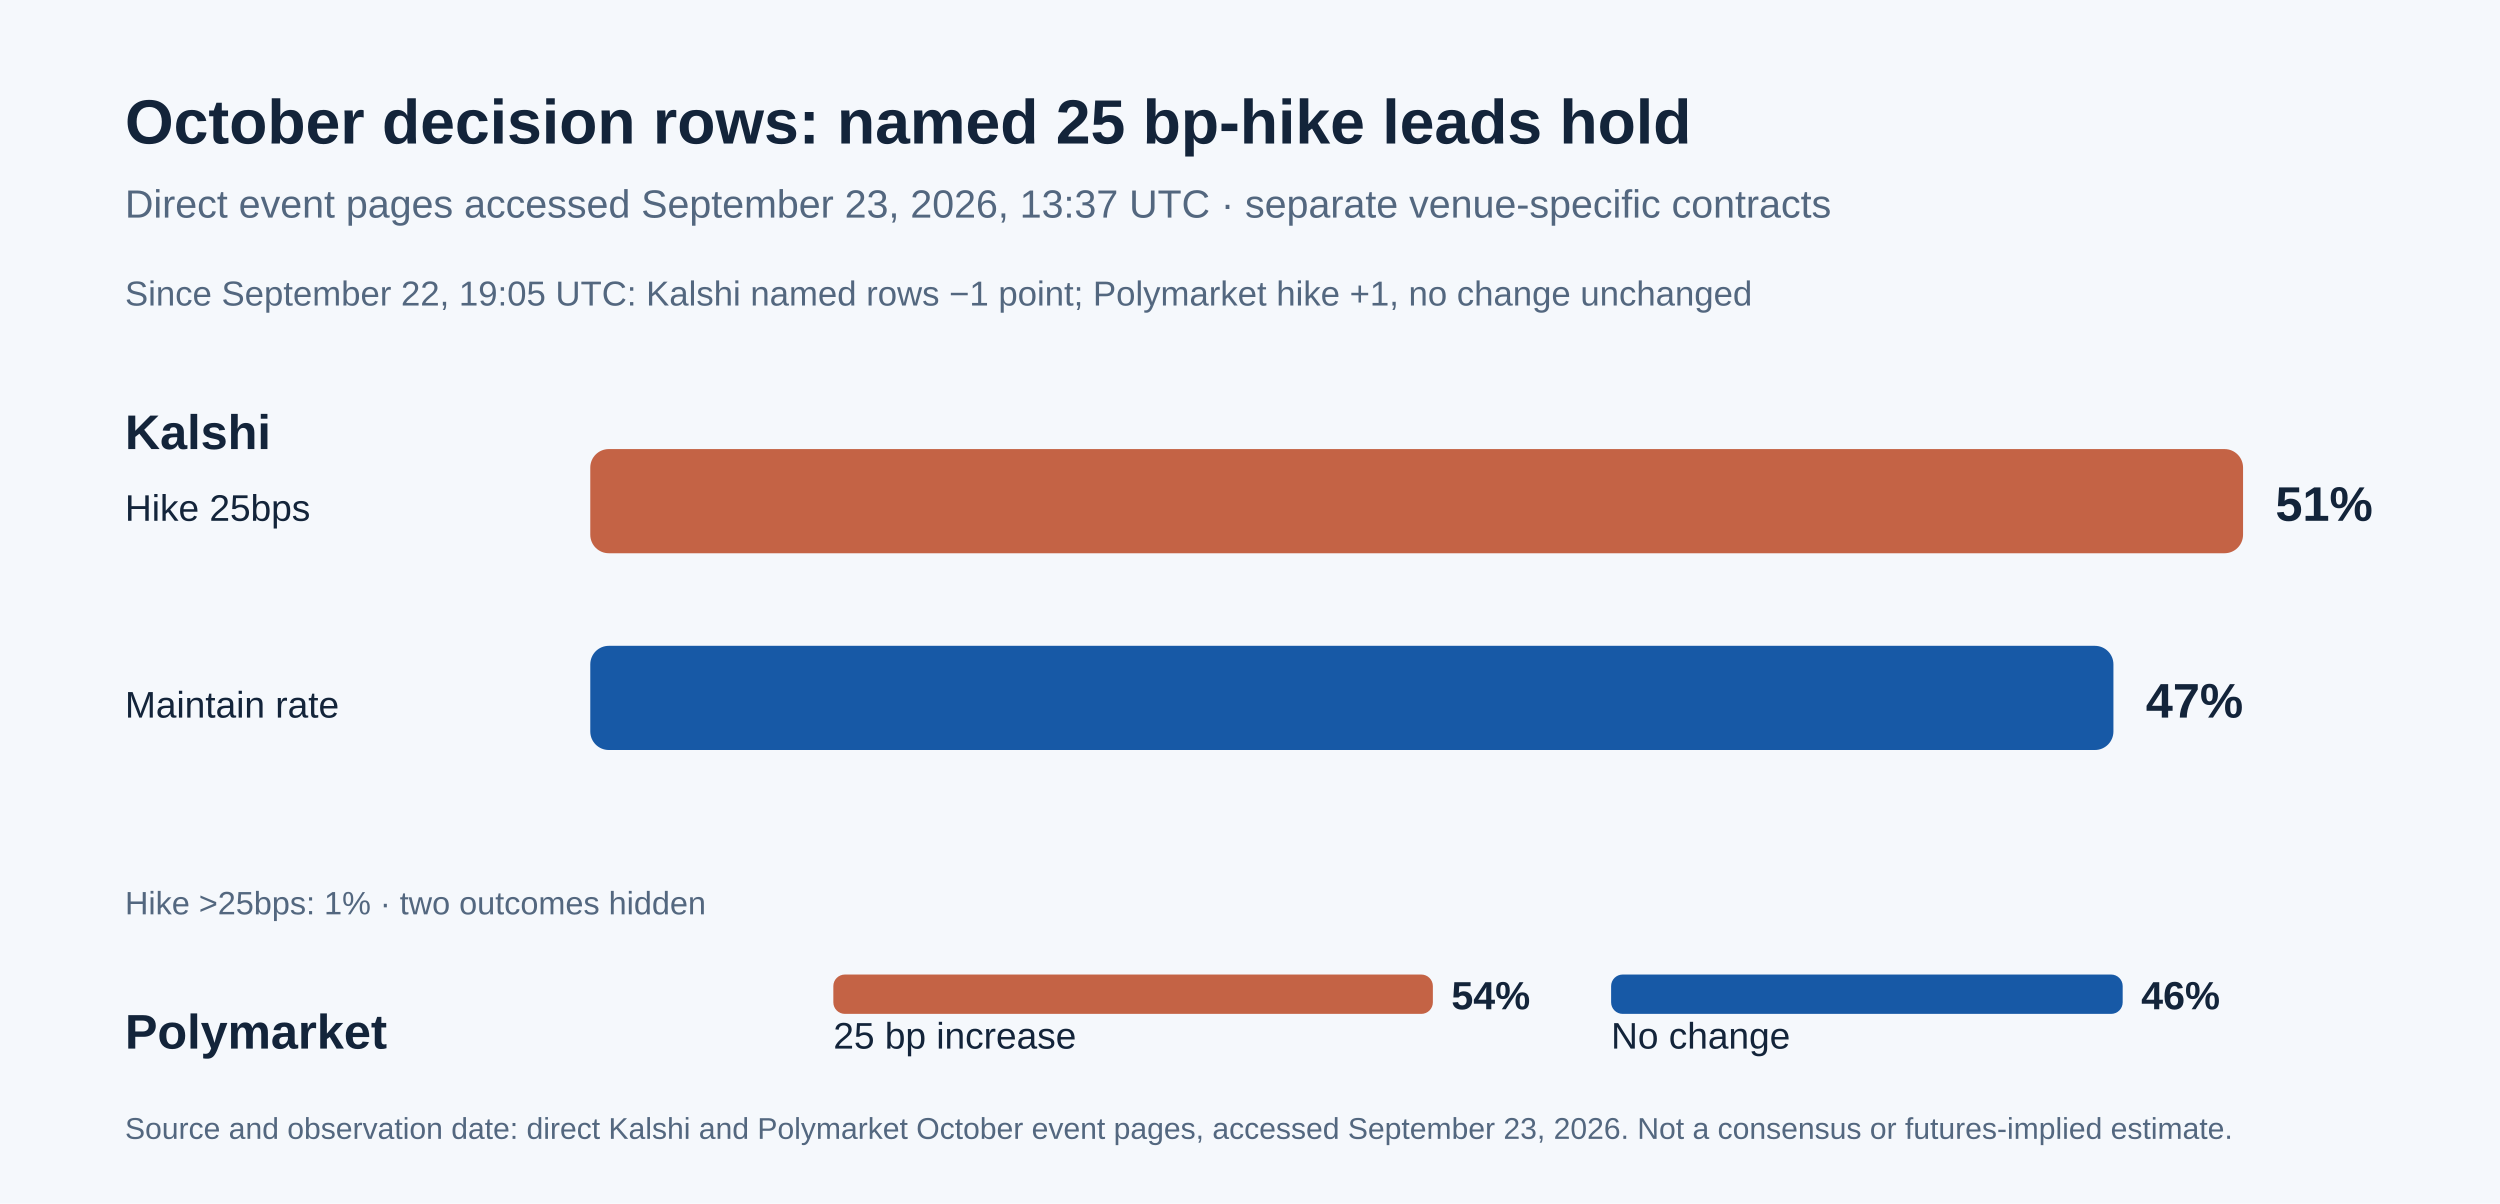
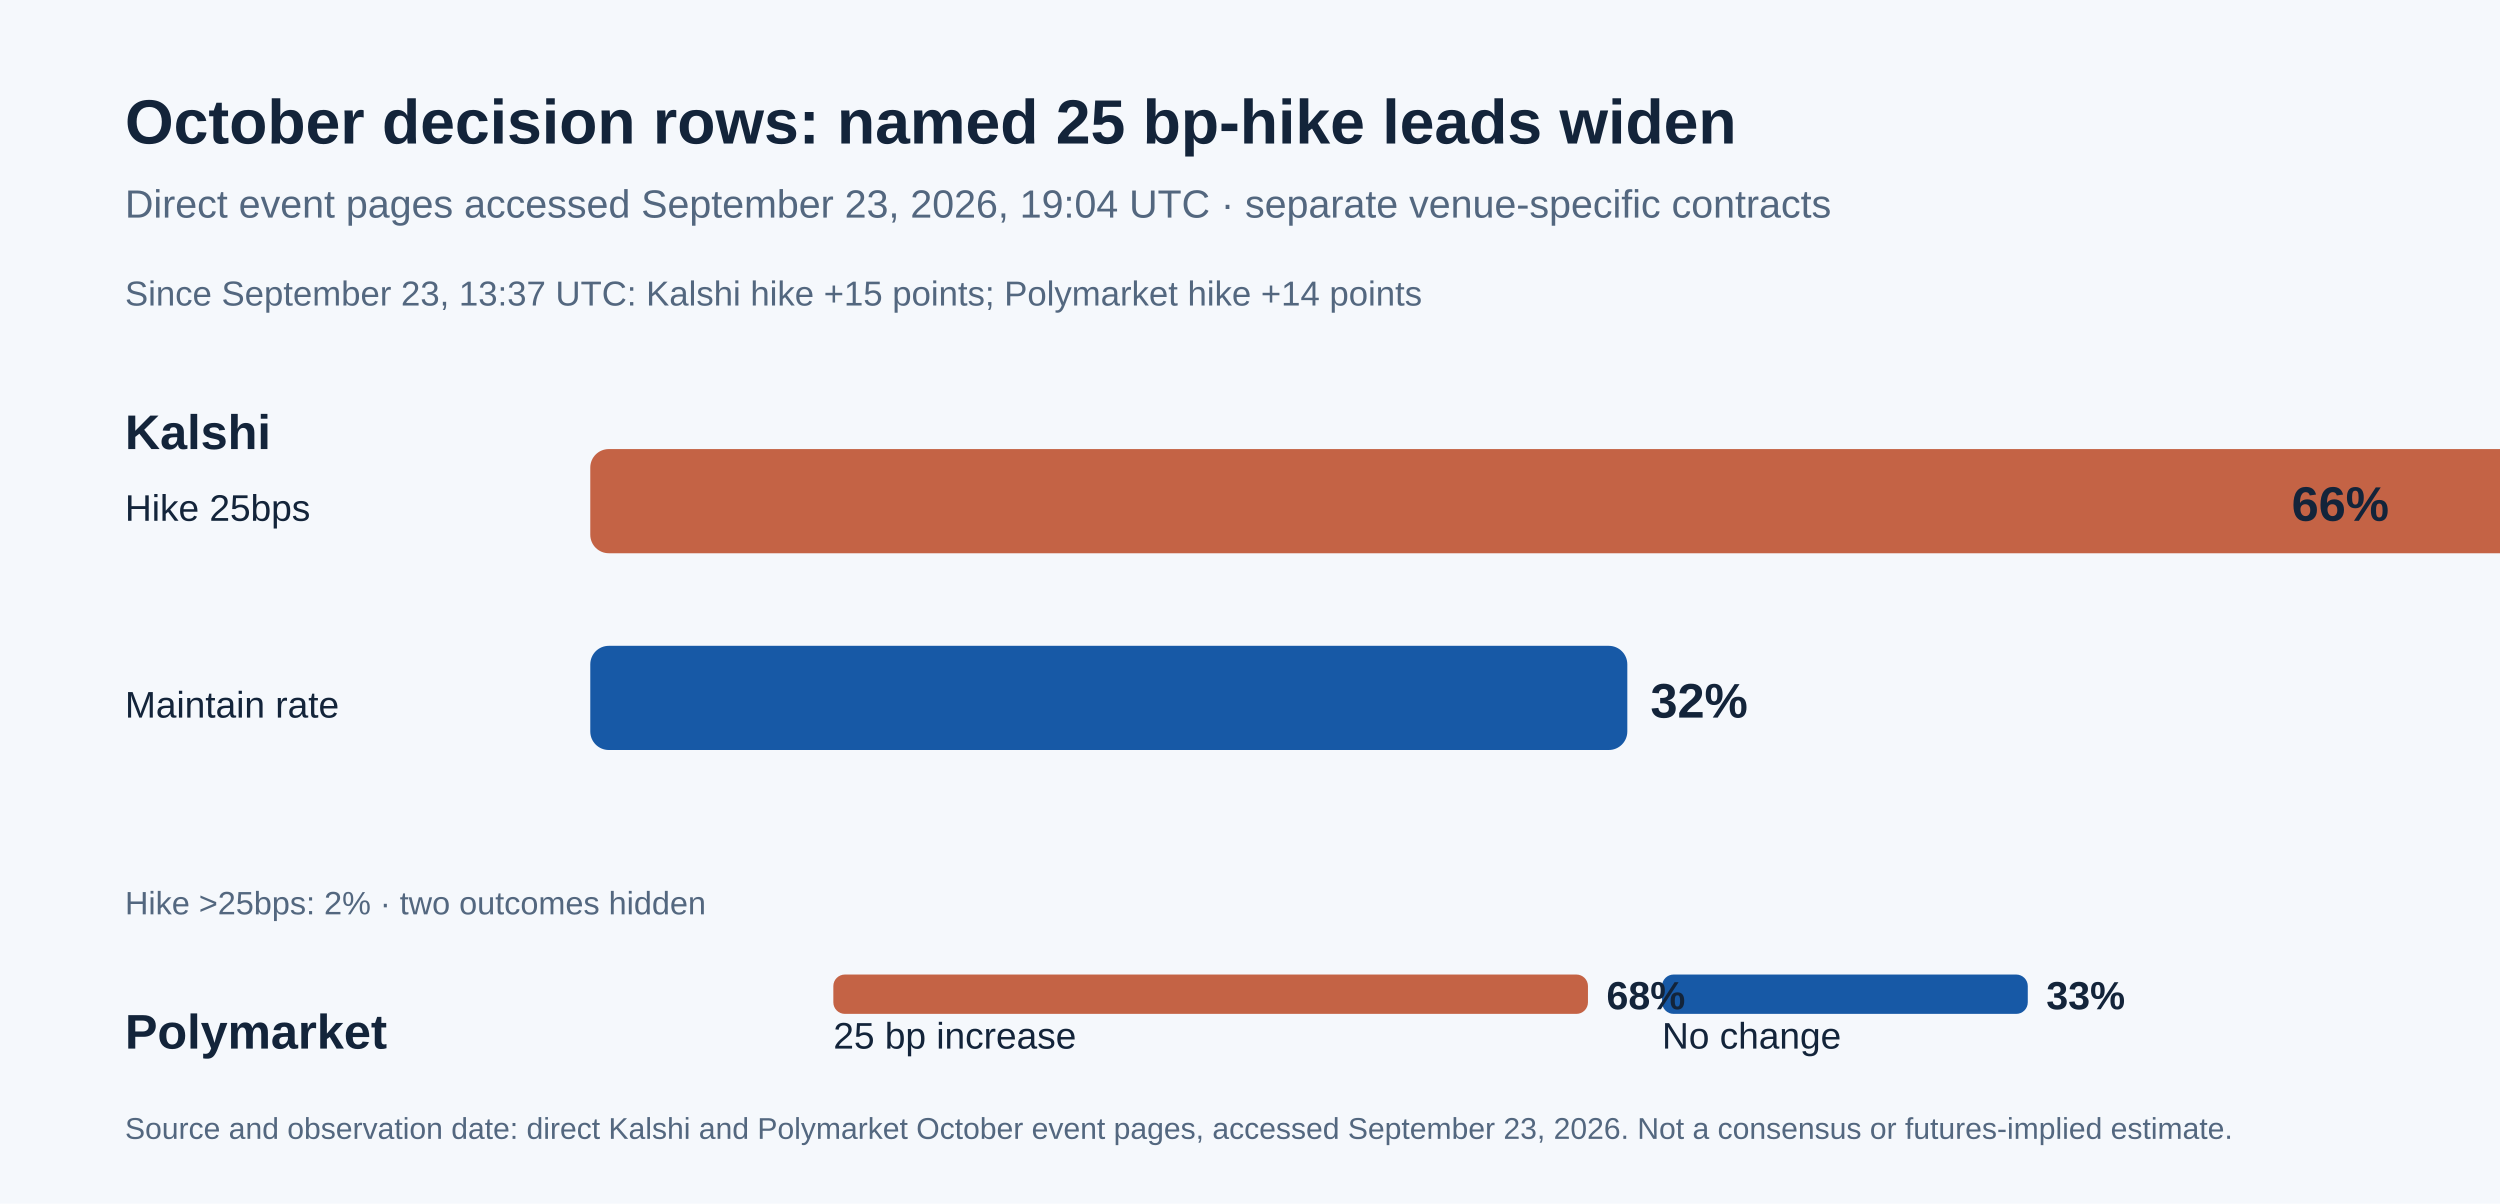
<svg xmlns="http://www.w3.org/2000/svg" width="1080" height="520" viewBox="0 0 1080 520" role="img" aria-labelledby="title desc">
  <rect width="1080" height="520" fill="#f5f8fc" />
-   <text x="54" y="62" font-family="Arial, sans-serif" font-size="27" font-weight="700" fill="#13243a">October decision rows: named 25 bp-hike leads hold</text>
-   <text x="54" y="94" font-family="Arial, sans-serif" font-size="17" fill="#53677f">Direct event pages accessed September 23, 2026, 13:37 UTC · separate venue-specific contracts</text>
-   <text x="54" y="132" font-family="Arial, sans-serif" font-size="15" fill="#53677f">Since September 22, 19:05 UTC: Kalshi named rows −1 point; Polymarket hike +1, no change unchanged</text>
+   <text x="54" y="62" font-family="Arial, sans-serif" font-size="27" font-weight="700" fill="#13243a">October decision rows: named 25 bp-hike leads widen</text>
+   <text x="54" y="94" font-family="Arial, sans-serif" font-size="17" fill="#53677f">Direct event pages accessed September 23, 2026, 19:04 UTC · separate venue-specific contracts</text>
+   <text x="54" y="132" font-family="Arial, sans-serif" font-size="15" fill="#53677f">Since September 23, 13:37 UTC: Kalshi hike +15 points; Polymarket hike +14 points</text>
  <g font-family="Arial, sans-serif" fill="#13243a">
    <text x="54" y="194" font-size="21" font-weight="700">Kalshi</text>
    <text x="54" y="225" font-size="16">Hike 25bps</text>
    <text x="54" y="310" font-size="16">Maintain rate</text>
-     <text x="54" y="395" font-size="14" fill="#53677f">Hike &gt;25bps: 1% · two outcomes hidden</text>
+     <text x="54" y="395" font-size="14" fill="#53677f">Hike &gt;25bps: 2% · two outcomes hidden</text>
  </g>
-   <rect x="255" y="194" width="714" height="45" rx="8" fill="#c46345" />
-   <rect x="255" y="279" width="658" height="45" rx="8" fill="#1759a6" />
-   <text x="983" y="225" font-family="Arial, sans-serif" font-size="21" font-weight="700" fill="#13243a">51%</text>
-   <text x="927" y="310" font-family="Arial, sans-serif" font-size="21" font-weight="700" fill="#13243a">47%</text>
+   <rect x="255" y="194" width="924" height="45" rx="8" fill="#c46345" />
+   <rect x="255" y="279" width="448" height="45" rx="8" fill="#1759a6" />
+   <text x="990" y="225" font-family="Arial, sans-serif" font-size="21" font-weight="700" fill="#13243a">66%</text>
+   <text x="713" y="310" font-family="Arial, sans-serif" font-size="21" font-weight="700" fill="#13243a">32%</text>
  <g font-family="Arial, sans-serif" fill="#13243a">
    <text x="54" y="453" font-size="21" font-weight="700">Polymarket</text>
    <text x="360" y="453" font-size="16">25 bp increase</text>
-     <text x="696" y="453" font-size="16">No change</text>
+     <text x="718" y="453" font-size="16">No change</text>
  </g>
-   <rect x="360" y="421" width="259" height="17" rx="5" fill="#c46345" />
-   <rect x="696" y="421" width="221" height="17" rx="5" fill="#1759a6" />
-   <text x="627" y="436" font-family="Arial, sans-serif" font-size="17" font-weight="700" fill="#13243a">54%</text>
-   <text x="925" y="436" font-family="Arial, sans-serif" font-size="17" font-weight="700" fill="#13243a">46%</text>
+   <rect x="360" y="421" width="326" height="17" rx="5" fill="#c46345" />
+   <rect x="718" y="421" width="158" height="17" rx="5" fill="#1759a6" />
+   <text x="694" y="436" font-family="Arial, sans-serif" font-size="17" font-weight="700" fill="#13243a">68%</text>
+   <text x="884" y="436" font-family="Arial, sans-serif" font-size="17" font-weight="700" fill="#13243a">33%</text>
  <text x="54" y="492" font-family="Arial, sans-serif" font-size="13" fill="#53677f">Source and observation date: direct Kalshi and Polymarket October event pages, accessed September 23, 2026. Not a consensus or futures-implied estimate.</text>
</svg>
